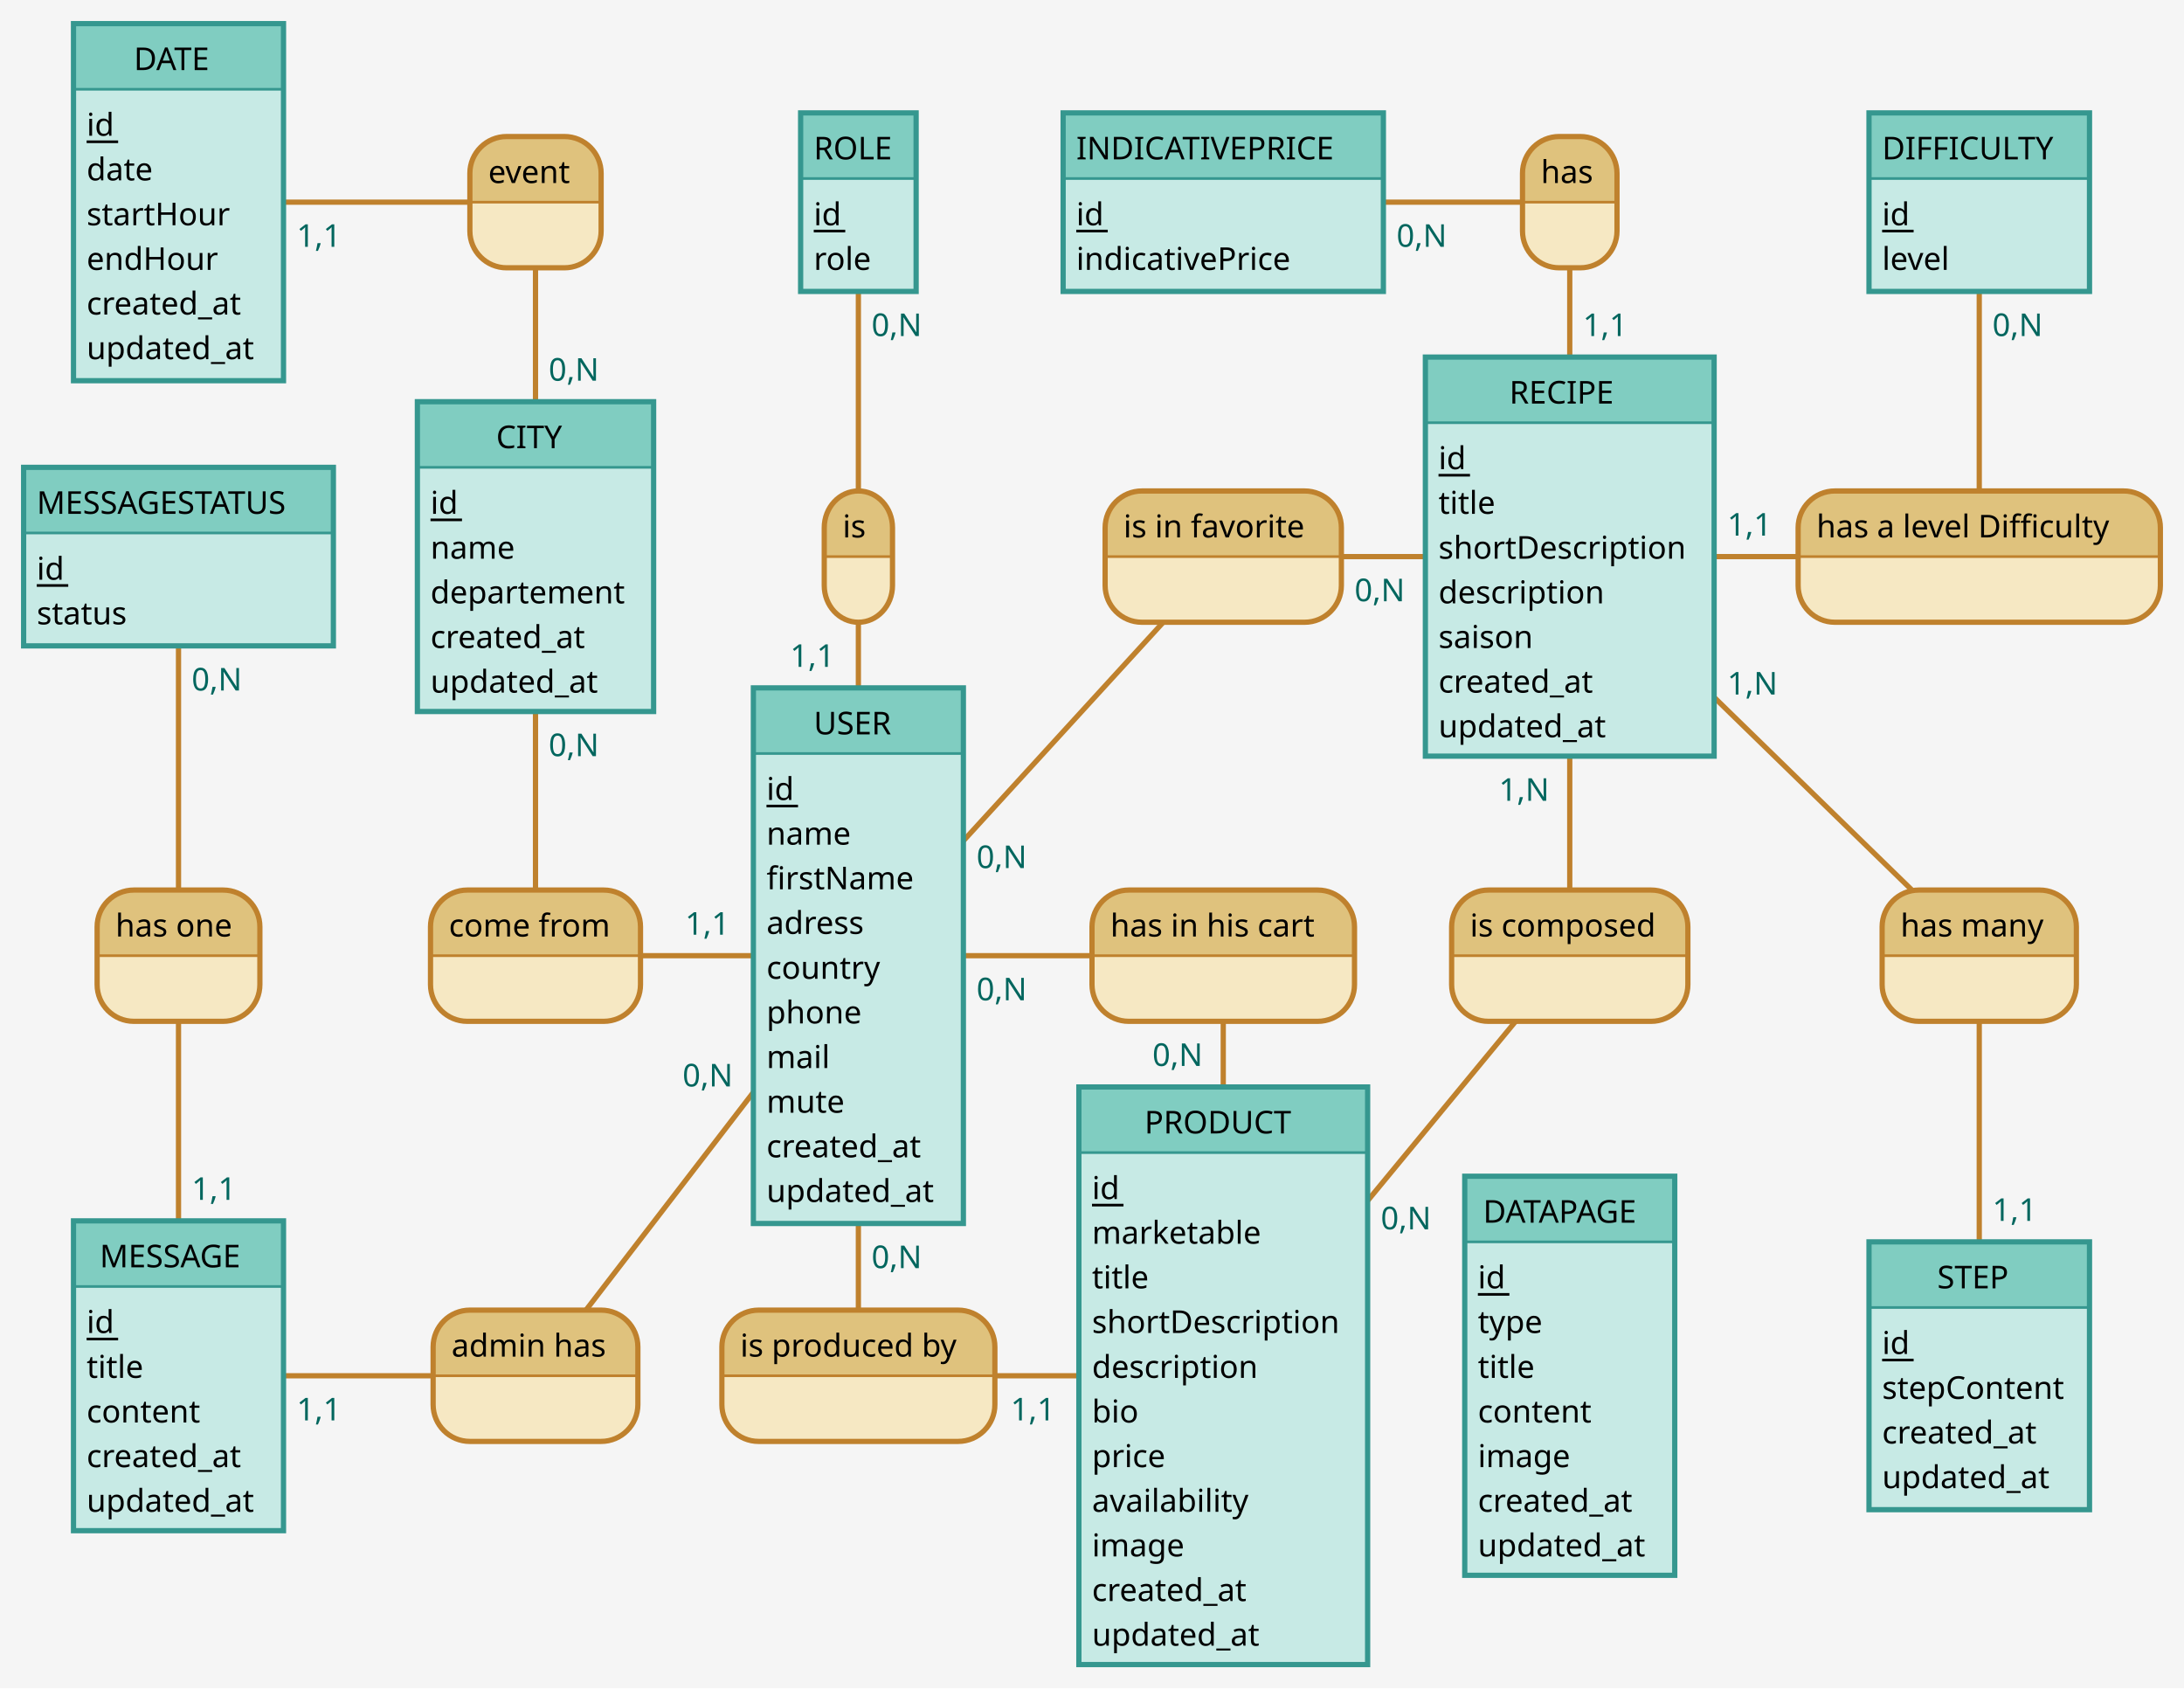
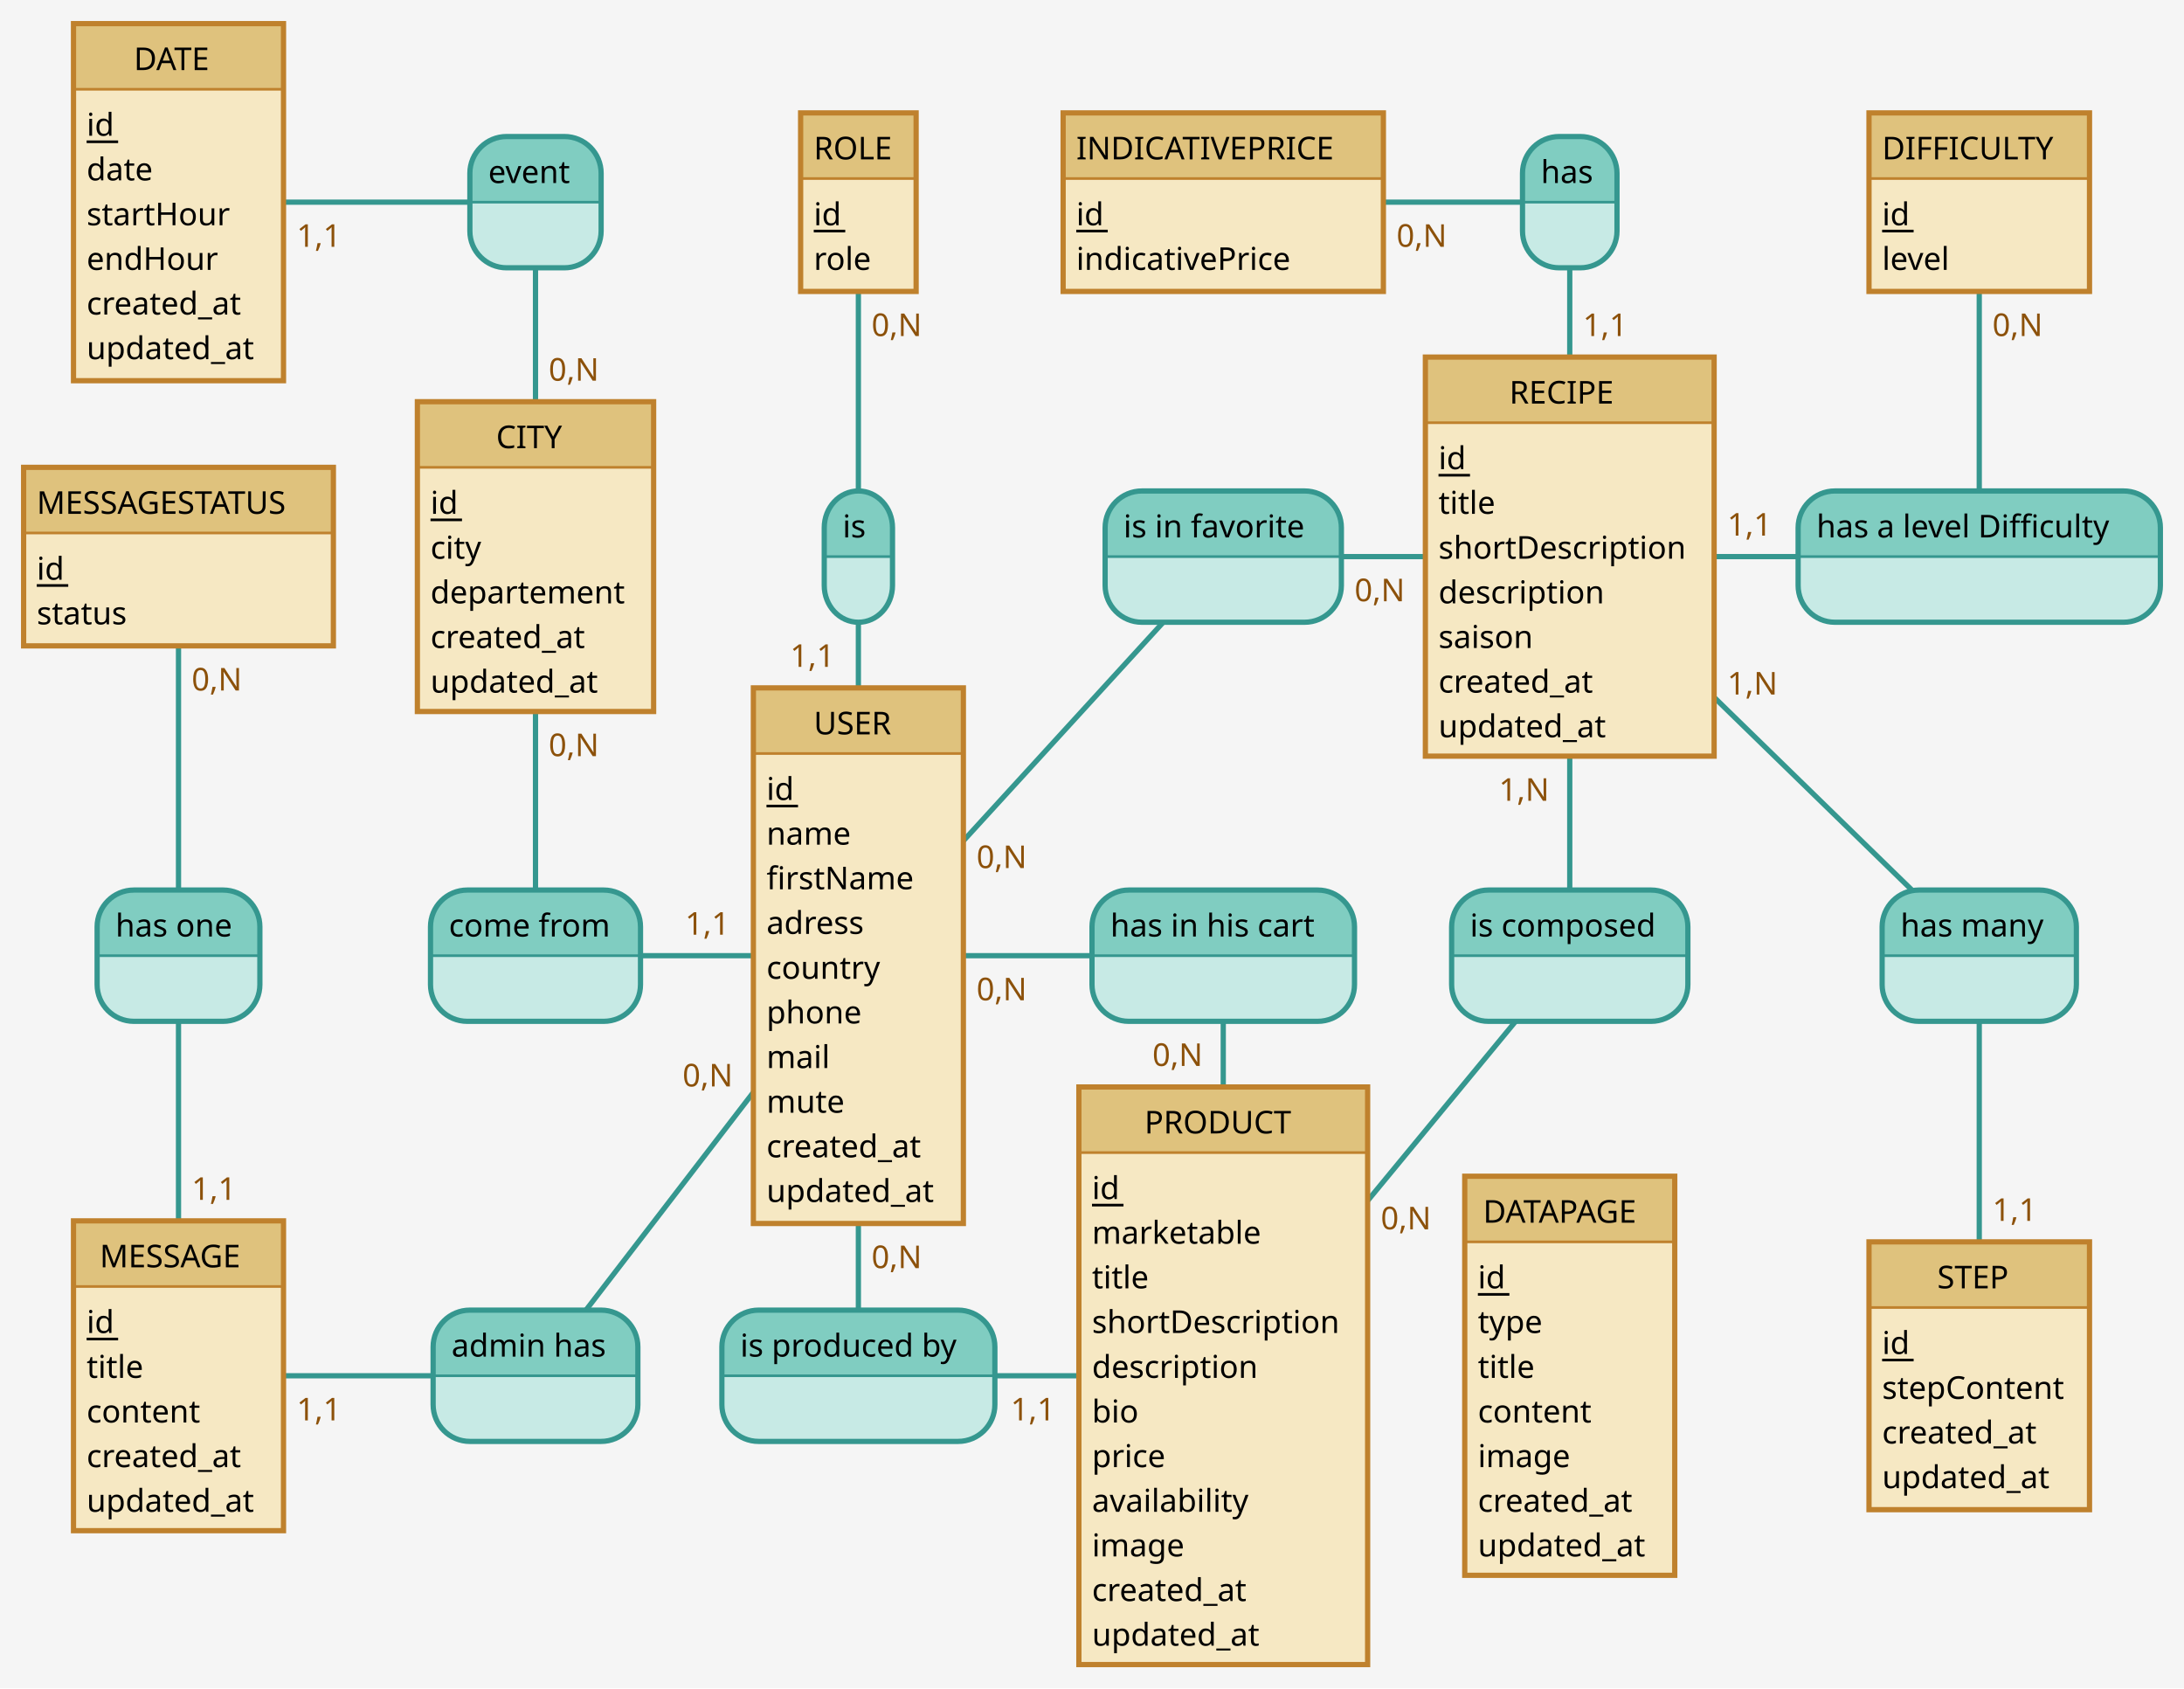
<svg xmlns="http://www.w3.org/2000/svg" width="832" height="643" view_box="0 0 832 643">\n\n<rect id="frame" x="0" y="0" width="832" height="643" fill="#f5f5f5" stroke="none" stroke-width="0" />
-   <line x1="204" y1="212" x2="204" y2="364" stroke="#bf812d" stroke-width="2" />
-   <text x="209.0" y="288" fill="#01665e" font-family="Verdana" font-size="12">0,N</text>
-   <line x1="327" y1="364" x2="204" y2="364" stroke="#bf812d" stroke-width="2" />
-   <text x="261" y="356.0" fill="#01665e" font-family="Verdana" font-size="12">1,1</text>
+   <line x1="204" y1="212" x2="204" y2="364" stroke="#35978f" stroke-width="2" />
+   <text x="209.0" y="288" fill="#8c510a" font-family="Verdana" font-size="12">0,N</text>
+   <line x1="327" y1="364" x2="204" y2="364" stroke="#35978f" stroke-width="2" />
+   <text x="261" y="356.0" fill="#8c510a" font-family="Verdana" font-size="12">1,1</text>
  <g id="association-come from">
-     <path d="M 230 339 a 14 14 90 0 1 14 14 V 364 h -80 V 353 a 14 14 90 0 1 14 -14" fill="#dfc27d" stroke="#dfc27d" stroke-width="0" />
-     <path d="M 244 364.0 v 11 a 14 14 90 0 1 -14 14 H 178 a 14 14 90 0 1 -14 -14 V 364.0 H 80" fill="#f6e8c3" stroke="#f6e8c3" stroke-width="0" />
-     <rect x="164" y="339" width="80" height="50" fill="none" rx="14" stroke="#bf812d" stroke-width="2" />
-     <line x1="164" y1="364" x2="244" y2="364" stroke="#bf812d" stroke-width="1" />
+     <path d="M 230 339 a 14 14 90 0 1 14 14 V 364 h -80 V 353 a 14 14 90 0 1 14 -14" fill="#80cdc1" stroke="#80cdc1" stroke-width="0" />
+     <path d="M 244 364.0 v 11 a 14 14 90 0 1 -14 14 H 178 a 14 14 90 0 1 -14 -14 V 364.0 H 80" fill="#c7eae5" stroke="#c7eae5" stroke-width="0" />
+     <rect x="164" y="339" width="80" height="50" fill="none" rx="14" stroke="#35978f" stroke-width="2" />
+     <line x1="164" y1="364" x2="244" y2="364" stroke="#35978f" stroke-width="1" />
    <text x="171" y="356.7" fill="#000000" font-family="Verdana" font-size="12">come from</text>
  </g>
-   <line x1="68" y1="212" x2="68" y2="364" stroke="#bf812d" stroke-width="2" />
-   <text x="73.0" y="263" fill="#01665e" font-family="Verdana" font-size="12">0,N</text>
-   <line x1="68" y1="524" x2="68" y2="364" stroke="#bf812d" stroke-width="2" />
-   <text x="73.0" y="457" fill="#01665e" font-family="Verdana" font-size="12">1,1</text>
+   <line x1="68" y1="212" x2="68" y2="364" stroke="#35978f" stroke-width="2" />
+   <text x="73.0" y="263" fill="#8c510a" font-family="Verdana" font-size="12">0,N</text>
+   <line x1="68" y1="524" x2="68" y2="364" stroke="#35978f" stroke-width="2" />
+   <text x="73.0" y="457" fill="#8c510a" font-family="Verdana" font-size="12">1,1</text>
  <g id="association-has one">
-     <path d="M 85 339 a 14 14 90 0 1 14 14 V 364 h -62 V 353 a 14 14 90 0 1 14 -14" fill="#dfc27d" stroke="#dfc27d" stroke-width="0" />
-     <path d="M 99 364.0 v 11 a 14 14 90 0 1 -14 14 H 51 a 14 14 90 0 1 -14 -14 V 364.0 H 62" fill="#f6e8c3" stroke="#f6e8c3" stroke-width="0" />
-     <rect x="37" y="339" width="62" height="50" fill="none" rx="14" stroke="#bf812d" stroke-width="2" />
-     <line x1="37" y1="364" x2="99" y2="364" stroke="#bf812d" stroke-width="1" />
+     <path d="M 85 339 a 14 14 90 0 1 14 14 V 364 h -62 V 353 a 14 14 90 0 1 14 -14" fill="#80cdc1" stroke="#80cdc1" stroke-width="0" />
+     <path d="M 99 364.0 v 11 a 14 14 90 0 1 -14 14 H 51 a 14 14 90 0 1 -14 -14 V 364.0 H 62" fill="#c7eae5" stroke="#c7eae5" stroke-width="0" />
+     <rect x="37" y="339" width="62" height="50" fill="none" rx="14" stroke="#35978f" stroke-width="2" />
+     <line x1="37" y1="364" x2="99" y2="364" stroke="#35978f" stroke-width="1" />
    <text x="44" y="356.7" fill="#000000" font-family="Verdana" font-size="12">has one</text>
  </g>
-   <line x1="598" y1="212" x2="598" y2="364" stroke="#bf812d" stroke-width="2" />
-   <text x="571.0" y="305" fill="#01665e" font-family="Verdana" font-size="12">1,N</text>
-   <line x1="466" y1="524" x2="598" y2="364" stroke="#bf812d" stroke-width="2" />
-   <text x="526" y="468.217" fill="#01665e" font-family="Verdana" font-size="12">0,N</text>
+   <line x1="598" y1="212" x2="598" y2="364" stroke="#35978f" stroke-width="2" />
+   <text x="571.0" y="305" fill="#8c510a" font-family="Verdana" font-size="12">1,N</text>
+   <line x1="466" y1="524" x2="598" y2="364" stroke="#35978f" stroke-width="2" />
+   <text x="526" y="468.217" fill="#8c510a" font-family="Verdana" font-size="12">0,N</text>
  <g id="association-is composed">
-     <path d="M 629 339 a 14 14 90 0 1 14 14 V 364 h -90 V 353 a 14 14 90 0 1 14 -14" fill="#dfc27d" stroke="#dfc27d" stroke-width="0" />
-     <path d="M 643 364.0 v 11 a 14 14 90 0 1 -14 14 H 567 a 14 14 90 0 1 -14 -14 V 364.0 H 90" fill="#f6e8c3" stroke="#f6e8c3" stroke-width="0" />
-     <rect x="553" y="339" width="90" height="50" fill="none" rx="14" stroke="#bf812d" stroke-width="2" />
-     <line x1="553" y1="364" x2="643" y2="364" stroke="#bf812d" stroke-width="1" />
+     <path d="M 629 339 a 14 14 90 0 1 14 14 V 364 h -90 V 353 a 14 14 90 0 1 14 -14" fill="#80cdc1" stroke="#80cdc1" stroke-width="0" />
+     <path d="M 643 364.0 v 11 a 14 14 90 0 1 -14 14 H 567 a 14 14 90 0 1 -14 -14 V 364.0 H 90" fill="#c7eae5" stroke="#c7eae5" stroke-width="0" />
+     <rect x="553" y="339" width="90" height="50" fill="none" rx="14" stroke="#35978f" stroke-width="2" />
+     <line x1="553" y1="364" x2="643" y2="364" stroke="#35978f" stroke-width="1" />
    <text x="560" y="356.7" fill="#000000" font-family="Verdana" font-size="12">is composed</text>
  </g>
-   <line x1="327" y1="364" x2="327" y2="524" stroke="#bf812d" stroke-width="2" />
-   <text x="332.0" y="483" fill="#01665e" font-family="Verdana" font-size="12">0,N</text>
-   <line x1="466" y1="524" x2="327" y2="524" stroke="#bf812d" stroke-width="2" />
-   <text x="385" y="541.0" fill="#01665e" font-family="Verdana" font-size="12">1,1</text>
+   <line x1="327" y1="364" x2="327" y2="524" stroke="#35978f" stroke-width="2" />
+   <text x="332.0" y="483" fill="#8c510a" font-family="Verdana" font-size="12">0,N</text>
+   <line x1="466" y1="524" x2="327" y2="524" stroke="#35978f" stroke-width="2" />
+   <text x="385" y="541.0" fill="#8c510a" font-family="Verdana" font-size="12">1,1</text>
  <g id="association-is produced by">
-     <path d="M 365 499 a 14 14 90 0 1 14 14 V 524 h -104 V 513 a 14 14 90 0 1 14 -14" fill="#dfc27d" stroke="#dfc27d" stroke-width="0" />
-     <path d="M 379 524.0 v 11 a 14 14 90 0 1 -14 14 H 289 a 14 14 90 0 1 -14 -14 V 524.0 H 104" fill="#f6e8c3" stroke="#f6e8c3" stroke-width="0" />
-     <rect x="275" y="499" width="104" height="50" fill="none" rx="14" stroke="#bf812d" stroke-width="2" />
-     <line x1="275" y1="524" x2="379" y2="524" stroke="#bf812d" stroke-width="1" />
+     <path d="M 365 499 a 14 14 90 0 1 14 14 V 524 h -104 V 513 a 14 14 90 0 1 14 -14" fill="#80cdc1" stroke="#80cdc1" stroke-width="0" />
+     <path d="M 379 524.0 v 11 a 14 14 90 0 1 -14 14 H 289 a 14 14 90 0 1 -14 -14 V 524.0 H 104" fill="#c7eae5" stroke="#c7eae5" stroke-width="0" />
+     <rect x="275" y="499" width="104" height="50" fill="none" rx="14" stroke="#35978f" stroke-width="2" />
+     <line x1="275" y1="524" x2="379" y2="524" stroke="#35978f" stroke-width="1" />
    <text x="282" y="516.7" fill="#000000" font-family="Verdana" font-size="12">is produced by</text>
  </g>
-   <line x1="754" y1="77" x2="754" y2="212" stroke="#bf812d" stroke-width="2" />
-   <text x="759.0" y="128" fill="#01665e" font-family="Verdana" font-size="12">0,N</text>
-   <line x1="598" y1="212" x2="754" y2="212" stroke="#bf812d" stroke-width="2" />
-   <text x="658" y="204.0" fill="#01665e" font-family="Verdana" font-size="12">1,1</text>
+   <line x1="754" y1="77" x2="754" y2="212" stroke="#35978f" stroke-width="2" />
+   <text x="759.0" y="128" fill="#8c510a" font-family="Verdana" font-size="12">0,N</text>
+   <line x1="598" y1="212" x2="754" y2="212" stroke="#35978f" stroke-width="2" />
+   <text x="658" y="204.0" fill="#8c510a" font-family="Verdana" font-size="12">1,1</text>
  <g id="association-has a level Difficulty">
-     <path d="M 809 187 a 14 14 90 0 1 14 14 V 212 h -138 V 201 a 14 14 90 0 1 14 -14" fill="#dfc27d" stroke="#dfc27d" stroke-width="0" />
-     <path d="M 823 212.0 v 11 a 14 14 90 0 1 -14 14 H 699 a 14 14 90 0 1 -14 -14 V 212.0 H 138" fill="#f6e8c3" stroke="#f6e8c3" stroke-width="0" />
-     <rect x="685" y="187" width="138" height="50" fill="none" rx="14" stroke="#bf812d" stroke-width="2" />
-     <line x1="685" y1="212" x2="823" y2="212" stroke="#bf812d" stroke-width="1" />
+     <path d="M 809 187 a 14 14 90 0 1 14 14 V 212 h -138 V 201 a 14 14 90 0 1 14 -14" fill="#80cdc1" stroke="#80cdc1" stroke-width="0" />
+     <path d="M 823 212.0 v 11 a 14 14 90 0 1 -14 14 H 699 a 14 14 90 0 1 -14 -14 V 212.0 H 138" fill="#c7eae5" stroke="#c7eae5" stroke-width="0" />
+     <rect x="685" y="187" width="138" height="50" fill="none" rx="14" stroke="#35978f" stroke-width="2" />
+     <line x1="685" y1="212" x2="823" y2="212" stroke="#35978f" stroke-width="1" />
    <text x="692" y="204.7" fill="#000000" font-family="Verdana" font-size="12">has a level Difficulty</text>
  </g>
-   <line x1="327" y1="77" x2="327" y2="212" stroke="#bf812d" stroke-width="2" />
-   <text x="332.0" y="128" fill="#01665e" font-family="Verdana" font-size="12">0,N</text>
-   <line x1="327" y1="364" x2="327" y2="212" stroke="#bf812d" stroke-width="2" />
-   <text x="301.0" y="254" fill="#01665e" font-family="Verdana" font-size="12">1,1</text>
+   <line x1="327" y1="77" x2="327" y2="212" stroke="#35978f" stroke-width="2" />
+   <text x="332.0" y="128" fill="#8c510a" font-family="Verdana" font-size="12">0,N</text>
+   <line x1="327" y1="364" x2="327" y2="212" stroke="#35978f" stroke-width="2" />
+   <text x="301.0" y="254" fill="#8c510a" font-family="Verdana" font-size="12">1,1</text>
  <g id="association-is">
-     <path d="M 326 187 a 14 14 90 0 1 14 14 V 212 h -26 V 201 a 14 14 90 0 1 14 -14" fill="#dfc27d" stroke="#dfc27d" stroke-width="0" />
-     <path d="M 340 212.0 v 11 a 14 14 90 0 1 -14 14 H 328 a 14 14 90 0 1 -14 -14 V 212.0 H 26" fill="#f6e8c3" stroke="#f6e8c3" stroke-width="0" />
-     <rect x="314" y="187" width="26" height="50" fill="none" rx="14" stroke="#bf812d" stroke-width="2" />
-     <line x1="314" y1="212" x2="340" y2="212" stroke="#bf812d" stroke-width="1" />
+     <path d="M 326 187 a 14 14 90 0 1 14 14 V 212 h -26 V 201 a 14 14 90 0 1 14 -14" fill="#80cdc1" stroke="#80cdc1" stroke-width="0" />
+     <path d="M 340 212.0 v 11 a 14 14 90 0 1 -14 14 H 328 a 14 14 90 0 1 -14 -14 V 212.0 H 26" fill="#c7eae5" stroke="#c7eae5" stroke-width="0" />
+     <rect x="314" y="187" width="26" height="50" fill="none" rx="14" stroke="#35978f" stroke-width="2" />
+     <line x1="314" y1="212" x2="340" y2="212" stroke="#35978f" stroke-width="1" />
    <text x="321" y="204.7" fill="#000000" font-family="Verdana" font-size="12">is</text>
  </g>
-   <line x1="754" y1="524" x2="754" y2="364" stroke="#bf812d" stroke-width="2" />
-   <text x="759.0" y="465" fill="#01665e" font-family="Verdana" font-size="12">1,1</text>
-   <line x1="598" y1="212" x2="754" y2="364" stroke="#bf812d" stroke-width="2" />
-   <text x="658" y="264.531" fill="#01665e" font-family="Verdana" font-size="12">1,N</text>
+   <line x1="754" y1="524" x2="754" y2="364" stroke="#35978f" stroke-width="2" />
+   <text x="759.0" y="465" fill="#8c510a" font-family="Verdana" font-size="12">1,1</text>
+   <line x1="598" y1="212" x2="754" y2="364" stroke="#35978f" stroke-width="2" />
+   <text x="658" y="264.531" fill="#8c510a" font-family="Verdana" font-size="12">1,N</text>
  <g id="association-has many">
-     <path d="M 777 339 a 14 14 90 0 1 14 14 V 364 h -74 V 353 a 14 14 90 0 1 14 -14" fill="#dfc27d" stroke="#dfc27d" stroke-width="0" />
-     <path d="M 791 364.0 v 11 a 14 14 90 0 1 -14 14 H 731 a 14 14 90 0 1 -14 -14 V 364.0 H 74" fill="#f6e8c3" stroke="#f6e8c3" stroke-width="0" />
-     <rect x="717" y="339" width="74" height="50" fill="none" rx="14" stroke="#bf812d" stroke-width="2" />
-     <line x1="717" y1="364" x2="791" y2="364" stroke="#bf812d" stroke-width="1" />
+     <path d="M 777 339 a 14 14 90 0 1 14 14 V 364 h -74 V 353 a 14 14 90 0 1 14 -14" fill="#80cdc1" stroke="#80cdc1" stroke-width="0" />
+     <path d="M 791 364.0 v 11 a 14 14 90 0 1 -14 14 H 731 a 14 14 90 0 1 -14 -14 V 364.0 H 74" fill="#c7eae5" stroke="#c7eae5" stroke-width="0" />
+     <rect x="717" y="339" width="74" height="50" fill="none" rx="14" stroke="#35978f" stroke-width="2" />
+     <line x1="717" y1="364" x2="791" y2="364" stroke="#35978f" stroke-width="1" />
    <text x="724" y="356.7" fill="#000000" font-family="Verdana" font-size="12">has many</text>
  </g>
-   <line x1="466" y1="524" x2="466" y2="364" stroke="#bf812d" stroke-width="2" />
-   <text x="439.0" y="406" fill="#01665e" font-family="Verdana" font-size="12">0,N</text>
-   <line x1="327" y1="364" x2="466" y2="364" stroke="#bf812d" stroke-width="2" />
-   <text x="372" y="381.0" fill="#01665e" font-family="Verdana" font-size="12">0,N</text>
+   <line x1="466" y1="524" x2="466" y2="364" stroke="#35978f" stroke-width="2" />
+   <text x="439.0" y="406" fill="#8c510a" font-family="Verdana" font-size="12">0,N</text>
+   <line x1="327" y1="364" x2="466" y2="364" stroke="#35978f" stroke-width="2" />
+   <text x="372" y="381.0" fill="#8c510a" font-family="Verdana" font-size="12">0,N</text>
  <g id="association-has in his cart">
-     <path d="M 502 339 a 14 14 90 0 1 14 14 V 364 h -100 V 353 a 14 14 90 0 1 14 -14" fill="#dfc27d" stroke="#dfc27d" stroke-width="0" />
-     <path d="M 516 364.0 v 11 a 14 14 90 0 1 -14 14 H 430 a 14 14 90 0 1 -14 -14 V 364.0 H 100" fill="#f6e8c3" stroke="#f6e8c3" stroke-width="0" />
-     <rect x="416" y="339" width="100" height="50" fill="none" rx="14" stroke="#bf812d" stroke-width="2" />
-     <line x1="416" y1="364" x2="516" y2="364" stroke="#bf812d" stroke-width="1" />
+     <path d="M 502 339 a 14 14 90 0 1 14 14 V 364 h -100 V 353 a 14 14 90 0 1 14 -14" fill="#80cdc1" stroke="#80cdc1" stroke-width="0" />
+     <path d="M 516 364.0 v 11 a 14 14 90 0 1 -14 14 H 430 a 14 14 90 0 1 -14 -14 V 364.0 H 100" fill="#c7eae5" stroke="#c7eae5" stroke-width="0" />
+     <rect x="416" y="339" width="100" height="50" fill="none" rx="14" stroke="#35978f" stroke-width="2" />
+     <line x1="416" y1="364" x2="516" y2="364" stroke="#35978f" stroke-width="1" />
    <text x="423" y="356.7" fill="#000000" font-family="Verdana" font-size="12">has in his cart</text>
  </g>
-   <line x1="598" y1="212" x2="466" y2="212" stroke="#bf812d" stroke-width="2" />
-   <text x="516" y="229.0" fill="#01665e" font-family="Verdana" font-size="12">0,N</text>
-   <line x1="327" y1="364" x2="466" y2="212" stroke="#bf812d" stroke-width="2" />
-   <text x="372" y="330.634" fill="#01665e" font-family="Verdana" font-size="12">0,N</text>
+   <line x1="598" y1="212" x2="466" y2="212" stroke="#35978f" stroke-width="2" />
+   <text x="516" y="229.0" fill="#8c510a" font-family="Verdana" font-size="12">0,N</text>
+   <line x1="327" y1="364" x2="466" y2="212" stroke="#35978f" stroke-width="2" />
+   <text x="372" y="330.634" fill="#8c510a" font-family="Verdana" font-size="12">0,N</text>
  <g id="association-is in favorite">
-     <path d="M 497 187 a 14 14 90 0 1 14 14 V 212 h -90 V 201 a 14 14 90 0 1 14 -14" fill="#dfc27d" stroke="#dfc27d" stroke-width="0" />
-     <path d="M 511 212.0 v 11 a 14 14 90 0 1 -14 14 H 435 a 14 14 90 0 1 -14 -14 V 212.0 H 90" fill="#f6e8c3" stroke="#f6e8c3" stroke-width="0" />
-     <rect x="421" y="187" width="90" height="50" fill="none" rx="14" stroke="#bf812d" stroke-width="2" />
-     <line x1="421" y1="212" x2="511" y2="212" stroke="#bf812d" stroke-width="1" />
+     <path d="M 497 187 a 14 14 90 0 1 14 14 V 212 h -90 V 201 a 14 14 90 0 1 14 -14" fill="#80cdc1" stroke="#80cdc1" stroke-width="0" />
+     <path d="M 511 212.0 v 11 a 14 14 90 0 1 -14 14 H 435 a 14 14 90 0 1 -14 -14 V 212.0 H 90" fill="#c7eae5" stroke="#c7eae5" stroke-width="0" />
+     <rect x="421" y="187" width="90" height="50" fill="none" rx="14" stroke="#35978f" stroke-width="2" />
+     <line x1="421" y1="212" x2="511" y2="212" stroke="#35978f" stroke-width="1" />
    <text x="428" y="204.7" fill="#000000" font-family="Verdana" font-size="12">is in favorite</text>
  </g>
-   <line x1="68" y1="524" x2="204" y2="524" stroke="#bf812d" stroke-width="2" />
-   <text x="113" y="541.0" fill="#01665e" font-family="Verdana" font-size="12">1,1</text>
-   <line x1="327" y1="364" x2="204" y2="524" stroke="#bf812d" stroke-width="2" />
-   <text x="260" y="413.807" fill="#01665e" font-family="Verdana" font-size="12">0,N</text>
+   <line x1="68" y1="524" x2="204" y2="524" stroke="#35978f" stroke-width="2" />
+   <text x="113" y="541.0" fill="#8c510a" font-family="Verdana" font-size="12">1,1</text>
+   <line x1="327" y1="364" x2="204" y2="524" stroke="#35978f" stroke-width="2" />
+   <text x="260" y="413.807" fill="#8c510a" font-family="Verdana" font-size="12">0,N</text>
  <g id="association-admin has">
-     <path d="M 229 499 a 14 14 90 0 1 14 14 V 524 h -78 V 513 a 14 14 90 0 1 14 -14" fill="#dfc27d" stroke="#dfc27d" stroke-width="0" />
-     <path d="M 243 524.0 v 11 a 14 14 90 0 1 -14 14 H 179 a 14 14 90 0 1 -14 -14 V 524.0 H 78" fill="#f6e8c3" stroke="#f6e8c3" stroke-width="0" />
-     <rect x="165" y="499" width="78" height="50" fill="none" rx="14" stroke="#bf812d" stroke-width="2" />
-     <line x1="165" y1="524" x2="243" y2="524" stroke="#bf812d" stroke-width="1" />
+     <path d="M 229 499 a 14 14 90 0 1 14 14 V 524 h -78 V 513 a 14 14 90 0 1 14 -14" fill="#80cdc1" stroke="#80cdc1" stroke-width="0" />
+     <path d="M 243 524.0 v 11 a 14 14 90 0 1 -14 14 H 179 a 14 14 90 0 1 -14 -14 V 524.0 H 78" fill="#c7eae5" stroke="#c7eae5" stroke-width="0" />
+     <rect x="165" y="499" width="78" height="50" fill="none" rx="14" stroke="#35978f" stroke-width="2" />
+     <line x1="165" y1="524" x2="243" y2="524" stroke="#35978f" stroke-width="1" />
    <text x="172" y="516.7" fill="#000000" font-family="Verdana" font-size="12">admin has</text>
  </g>
-   <line x1="598" y1="212" x2="598" y2="77" stroke="#bf812d" stroke-width="2" />
-   <text x="603.0" y="128" fill="#01665e" font-family="Verdana" font-size="12">1,1</text>
-   <line x1="466" y1="77" x2="598" y2="77" stroke="#bf812d" stroke-width="2" />
-   <text x="532" y="94.0" fill="#01665e" font-family="Verdana" font-size="12">0,N</text>
+   <line x1="598" y1="212" x2="598" y2="77" stroke="#35978f" stroke-width="2" />
+   <text x="603.0" y="128" fill="#8c510a" font-family="Verdana" font-size="12">1,1</text>
+   <line x1="466" y1="77" x2="598" y2="77" stroke="#35978f" stroke-width="2" />
+   <text x="532" y="94.0" fill="#8c510a" font-family="Verdana" font-size="12">0,N</text>
  <g id="association-has">
-     <path d="M 602 52 a 14 14 90 0 1 14 14 V 77 h -36 V 66 a 14 14 90 0 1 14 -14" fill="#dfc27d" stroke="#dfc27d" stroke-width="0" />
-     <path d="M 616 77.0 v 11 a 14 14 90 0 1 -14 14 H 594 a 14 14 90 0 1 -14 -14 V 77.0 H 36" fill="#f6e8c3" stroke="#f6e8c3" stroke-width="0" />
-     <rect x="580" y="52" width="36" height="50" fill="none" rx="14" stroke="#bf812d" stroke-width="2" />
-     <line x1="580" y1="77" x2="616" y2="77" stroke="#bf812d" stroke-width="1" />
+     <path d="M 602 52 a 14 14 90 0 1 14 14 V 77 h -36 V 66 a 14 14 90 0 1 14 -14" fill="#80cdc1" stroke="#80cdc1" stroke-width="0" />
+     <path d="M 616 77.0 v 11 a 14 14 90 0 1 -14 14 H 594 a 14 14 90 0 1 -14 -14 V 77.0 H 36" fill="#c7eae5" stroke="#c7eae5" stroke-width="0" />
+     <rect x="580" y="52" width="36" height="50" fill="none" rx="14" stroke="#35978f" stroke-width="2" />
+     <line x1="580" y1="77" x2="616" y2="77" stroke="#35978f" stroke-width="1" />
    <text x="587" y="69.7" fill="#000000" font-family="Verdana" font-size="12">has</text>
  </g>
-   <line x1="68" y1="77" x2="204" y2="77" stroke="#bf812d" stroke-width="2" />
-   <text x="113" y="94.0" fill="#01665e" font-family="Verdana" font-size="12">1,1</text>
-   <line x1="204" y1="212" x2="204" y2="77" stroke="#bf812d" stroke-width="2" />
-   <text x="209.0" y="145" fill="#01665e" font-family="Verdana" font-size="12">0,N</text>
+   <line x1="68" y1="77" x2="204" y2="77" stroke="#35978f" stroke-width="2" />
+   <text x="113" y="94.0" fill="#8c510a" font-family="Verdana" font-size="12">1,1</text>
+   <line x1="204" y1="212" x2="204" y2="77" stroke="#35978f" stroke-width="2" />
+   <text x="209.0" y="145" fill="#8c510a" font-family="Verdana" font-size="12">0,N</text>
  <g id="association-event">
-     <path d="M 215 52 a 14 14 90 0 1 14 14 V 77 h -50 V 66 a 14 14 90 0 1 14 -14" fill="#dfc27d" stroke="#dfc27d" stroke-width="0" />
-     <path d="M 229 77.0 v 11 a 14 14 90 0 1 -14 14 H 193 a 14 14 90 0 1 -14 -14 V 77.0 H 50" fill="#f6e8c3" stroke="#f6e8c3" stroke-width="0" />
-     <rect x="179" y="52" width="50" height="50" fill="none" rx="14" stroke="#bf812d" stroke-width="2" />
-     <line x1="179" y1="77" x2="229" y2="77" stroke="#bf812d" stroke-width="1" />
+     <path d="M 215 52 a 14 14 90 0 1 14 14 V 77 h -50 V 66 a 14 14 90 0 1 14 -14" fill="#80cdc1" stroke="#80cdc1" stroke-width="0" />
+     <path d="M 229 77.0 v 11 a 14 14 90 0 1 -14 14 H 193 a 14 14 90 0 1 -14 -14 V 77.0 H 50" fill="#c7eae5" stroke="#c7eae5" stroke-width="0" />
+     <rect x="179" y="52" width="50" height="50" fill="none" rx="14" stroke="#35978f" stroke-width="2" />
+     <line x1="179" y1="77" x2="229" y2="77" stroke="#35978f" stroke-width="1" />
    <text x="186" y="69.7" fill="#000000" font-family="Verdana" font-size="12">event</text>
  </g>
  <g id="entity-CITY">
    <g id="frame-CITY">
-       <rect x="159" y="153" width="90" height="25" fill="#80cdc1" stroke="#80cdc1" stroke-width="0" />
-       <rect x="159" y="178.0" width="90" height="93" fill="#c7eae5" stroke="#c7eae5" stroke-width="0" />
-       <rect x="159" y="153" width="90" height="118" fill="none" stroke="#35978f" stroke-width="2" />
-       <line x1="159" y1="178" x2="249" y2="178" stroke="#35978f" stroke-width="1" />
+       <rect x="159" y="153" width="90" height="25" fill="#dfc27d" stroke="#dfc27d" stroke-width="0" />
+       <rect x="159" y="178.0" width="90" height="93" fill="#f6e8c3" stroke="#f6e8c3" stroke-width="0" />
+       <rect x="159" y="153" width="90" height="118" fill="none" stroke="#bf812d" stroke-width="2" />
+       <line x1="159" y1="178" x2="249" y2="178" stroke="#bf812d" stroke-width="1" />
    </g>
    <text x="189" y="170.7" fill="#000000" font-family="Verdana" font-size="12">CITY</text>
    <text x="164" y="195.7" fill="#000000" font-family="Verdana" font-size="12">id</text>
    <line x1="164" y1="198" x2="176" y2="198" stroke="#000000" stroke-width="1" />
-     <text x="164" y="212.8" fill="#000000" font-family="Verdana" font-size="12">name</text>
+     <text x="164" y="212.8" fill="#000000" font-family="Verdana" font-size="12">city</text>
    <text x="164" y="229.8" fill="#000000" font-family="Verdana" font-size="12">departement</text>
    <text x="164" y="246.8" fill="#000000" font-family="Verdana" font-size="12">created_at</text>
    <text x="164" y="263.8" fill="#000000" font-family="Verdana" font-size="12">updated_at</text>
  </g>
  <g id="entity-PRODUCT">
    <g id="frame-PRODUCT">
-       <rect x="411" y="414" width="110" height="25" fill="#80cdc1" stroke="#80cdc1" stroke-width="0" />
-       <rect x="411" y="439.0" width="110" height="195" fill="#c7eae5" stroke="#c7eae5" stroke-width="0" />
-       <rect x="411" y="414" width="110" height="220" fill="none" stroke="#35978f" stroke-width="2" />
-       <line x1="411" y1="439" x2="521" y2="439" stroke="#35978f" stroke-width="1" />
+       <rect x="411" y="414" width="110" height="25" fill="#dfc27d" stroke="#dfc27d" stroke-width="0" />
+       <rect x="411" y="439.0" width="110" height="195" fill="#f6e8c3" stroke="#f6e8c3" stroke-width="0" />
+       <rect x="411" y="414" width="110" height="220" fill="none" stroke="#bf812d" stroke-width="2" />
+       <line x1="411" y1="439" x2="521" y2="439" stroke="#bf812d" stroke-width="1" />
    </g>
    <text x="436" y="431.7" fill="#000000" font-family="Verdana" font-size="12">PRODUCT</text>
    <text x="416" y="456.7" fill="#000000" font-family="Verdana" font-size="12">id</text>
    <line x1="416" y1="459" x2="428" y2="459" stroke="#000000" stroke-width="1" />
    <text x="416" y="473.7" fill="#000000" font-family="Verdana" font-size="12">marketable</text>
    <text x="416" y="490.7" fill="#000000" font-family="Verdana" font-size="12">title</text>
    <text x="416" y="507.7" fill="#000000" font-family="Verdana" font-size="12">shortDescription</text>
    <text x="416" y="524.8" fill="#000000" font-family="Verdana" font-size="12">description</text>
    <text x="416" y="541.8" fill="#000000" font-family="Verdana" font-size="12">bio</text>
    <text x="416" y="558.8" fill="#000000" font-family="Verdana" font-size="12">price</text>
    <text x="416" y="575.8" fill="#000000" font-family="Verdana" font-size="12">availability</text>
    <text x="416" y="592.8" fill="#000000" font-family="Verdana" font-size="12">image</text>
    <text x="416" y="609.8" fill="#000000" font-family="Verdana" font-size="12">created_at</text>
    <text x="416" y="626.8" fill="#000000" font-family="Verdana" font-size="12">updated_at</text>
  </g>
  <g id="entity-INDICATIVEPRICE">
    <g id="frame-INDICATIVEPRICE">
-       <rect x="405" y="43" width="122" height="25" fill="#80cdc1" stroke="#80cdc1" stroke-width="0" />
-       <rect x="405" y="68.0" width="122" height="43" fill="#c7eae5" stroke="#c7eae5" stroke-width="0" />
-       <rect x="405" y="43" width="122" height="68" fill="none" stroke="#35978f" stroke-width="2" />
-       <line x1="405" y1="68" x2="527" y2="68" stroke="#35978f" stroke-width="1" />
+       <rect x="405" y="43" width="122" height="25" fill="#dfc27d" stroke="#dfc27d" stroke-width="0" />
+       <rect x="405" y="68.0" width="122" height="43" fill="#f6e8c3" stroke="#f6e8c3" stroke-width="0" />
+       <rect x="405" y="43" width="122" height="68" fill="none" stroke="#bf812d" stroke-width="2" />
+       <line x1="405" y1="68" x2="527" y2="68" stroke="#bf812d" stroke-width="1" />
    </g>
    <text x="410" y="60.7" fill="#000000" font-family="Verdana" font-size="12">INDICATIVEPRICE</text>
    <text x="410" y="85.8" fill="#000000" font-family="Verdana" font-size="12">id</text>
    <line x1="410" y1="88" x2="422" y2="88" stroke="#000000" stroke-width="1" />
    <text x="410" y="102.8" fill="#000000" font-family="Verdana" font-size="12">indicativePrice</text>
  </g>
  <g id="entity-RECIPE">
    <g id="frame-RECIPE">
-       <rect x="543" y="136" width="110" height="25" fill="#80cdc1" stroke="#80cdc1" stroke-width="0" />
-       <rect x="543" y="161.0" width="110" height="127" fill="#c7eae5" stroke="#c7eae5" stroke-width="0" />
-       <rect x="543" y="136" width="110" height="152" fill="none" stroke="#35978f" stroke-width="2" />
-       <line x1="543" y1="161" x2="653" y2="161" stroke="#35978f" stroke-width="1" />
+       <rect x="543" y="136" width="110" height="25" fill="#dfc27d" stroke="#dfc27d" stroke-width="0" />
+       <rect x="543" y="161.0" width="110" height="127" fill="#f6e8c3" stroke="#f6e8c3" stroke-width="0" />
+       <rect x="543" y="136" width="110" height="152" fill="none" stroke="#bf812d" stroke-width="2" />
+       <line x1="543" y1="161" x2="653" y2="161" stroke="#bf812d" stroke-width="1" />
    </g>
    <text x="575" y="153.7" fill="#000000" font-family="Verdana" font-size="12">RECIPE</text>
    <text x="548" y="178.7" fill="#000000" font-family="Verdana" font-size="12">id</text>
    <line x1="548" y1="181" x2="560" y2="181" stroke="#000000" stroke-width="1" />
    <text x="548" y="195.7" fill="#000000" font-family="Verdana" font-size="12">title</text>
    <text x="548" y="212.8" fill="#000000" font-family="Verdana" font-size="12">shortDescription</text>
    <text x="548" y="229.8" fill="#000000" font-family="Verdana" font-size="12">description</text>
    <text x="548" y="246.8" fill="#000000" font-family="Verdana" font-size="12">saison</text>
    <text x="548" y="263.8" fill="#000000" font-family="Verdana" font-size="12">created_at</text>
    <text x="548" y="280.8" fill="#000000" font-family="Verdana" font-size="12">updated_at</text>
  </g>
  <g id="entity-DIFFICULTY">
    <g id="frame-DIFFICULTY">
-       <rect x="712" y="43" width="84" height="25" fill="#80cdc1" stroke="#80cdc1" stroke-width="0" />
-       <rect x="712" y="68.0" width="84" height="43" fill="#c7eae5" stroke="#c7eae5" stroke-width="0" />
-       <rect x="712" y="43" width="84" height="68" fill="none" stroke="#35978f" stroke-width="2" />
-       <line x1="712" y1="68" x2="796" y2="68" stroke="#35978f" stroke-width="1" />
+       <rect x="712" y="43" width="84" height="25" fill="#dfc27d" stroke="#dfc27d" stroke-width="0" />
+       <rect x="712" y="68.0" width="84" height="43" fill="#f6e8c3" stroke="#f6e8c3" stroke-width="0" />
+       <rect x="712" y="43" width="84" height="68" fill="none" stroke="#bf812d" stroke-width="2" />
+       <line x1="712" y1="68" x2="796" y2="68" stroke="#bf812d" stroke-width="1" />
    </g>
    <text x="717" y="60.7" fill="#000000" font-family="Verdana" font-size="12">DIFFICULTY</text>
    <text x="717" y="85.8" fill="#000000" font-family="Verdana" font-size="12">id</text>
    <line x1="717" y1="88" x2="729" y2="88" stroke="#000000" stroke-width="1" />
    <text x="717" y="102.8" fill="#000000" font-family="Verdana" font-size="12">level</text>
  </g>
  <g id="entity-STEP">
    <g id="frame-STEP">
-       <rect x="712" y="473" width="84" height="25" fill="#80cdc1" stroke="#80cdc1" stroke-width="0" />
-       <rect x="712" y="498.0" width="84" height="77" fill="#c7eae5" stroke="#c7eae5" stroke-width="0" />
-       <rect x="712" y="473" width="84" height="102" fill="none" stroke="#35978f" stroke-width="2" />
-       <line x1="712" y1="498" x2="796" y2="498" stroke="#35978f" stroke-width="1" />
+       <rect x="712" y="473" width="84" height="25" fill="#dfc27d" stroke="#dfc27d" stroke-width="0" />
+       <rect x="712" y="498.0" width="84" height="77" fill="#f6e8c3" stroke="#f6e8c3" stroke-width="0" />
+       <rect x="712" y="473" width="84" height="102" fill="none" stroke="#bf812d" stroke-width="2" />
+       <line x1="712" y1="498" x2="796" y2="498" stroke="#bf812d" stroke-width="1" />
    </g>
    <text x="738" y="490.7" fill="#000000" font-family="Verdana" font-size="12">STEP</text>
    <text x="717" y="515.7" fill="#000000" font-family="Verdana" font-size="12">id</text>
    <line x1="717" y1="518" x2="729" y2="518" stroke="#000000" stroke-width="1" />
    <text x="717" y="532.8" fill="#000000" font-family="Verdana" font-size="12">stepContent</text>
    <text x="717" y="549.8" fill="#000000" font-family="Verdana" font-size="12">created_at</text>
    <text x="717" y="566.8" fill="#000000" font-family="Verdana" font-size="12">updated_at</text>
  </g>
  <g id="entity-ROLE">
    <g id="frame-ROLE">
-       <rect x="305" y="43" width="44" height="25" fill="#80cdc1" stroke="#80cdc1" stroke-width="0" />
-       <rect x="305" y="68.0" width="44" height="43" fill="#c7eae5" stroke="#c7eae5" stroke-width="0" />
-       <rect x="305" y="43" width="44" height="68" fill="none" stroke="#35978f" stroke-width="2" />
-       <line x1="305" y1="68" x2="349" y2="68" stroke="#35978f" stroke-width="1" />
+       <rect x="305" y="43" width="44" height="25" fill="#dfc27d" stroke="#dfc27d" stroke-width="0" />
+       <rect x="305" y="68.0" width="44" height="43" fill="#f6e8c3" stroke="#f6e8c3" stroke-width="0" />
+       <rect x="305" y="43" width="44" height="68" fill="none" stroke="#bf812d" stroke-width="2" />
+       <line x1="305" y1="68" x2="349" y2="68" stroke="#bf812d" stroke-width="1" />
    </g>
    <text x="310" y="60.7" fill="#000000" font-family="Verdana" font-size="12">ROLE</text>
    <text x="310" y="85.8" fill="#000000" font-family="Verdana" font-size="12">id</text>
    <line x1="310" y1="88" x2="322" y2="88" stroke="#000000" stroke-width="1" />
    <text x="310" y="102.8" fill="#000000" font-family="Verdana" font-size="12">role</text>
  </g>
  <g id="entity-USER">
    <g id="frame-USER">
-       <rect x="287" y="262" width="80" height="25" fill="#80cdc1" stroke="#80cdc1" stroke-width="0" />
-       <rect x="287" y="287.0" width="80" height="179" fill="#c7eae5" stroke="#c7eae5" stroke-width="0" />
-       <rect x="287" y="262" width="80" height="204" fill="none" stroke="#35978f" stroke-width="2" />
-       <line x1="287" y1="287" x2="367" y2="287" stroke="#35978f" stroke-width="1" />
+       <rect x="287" y="262" width="80" height="25" fill="#dfc27d" stroke="#dfc27d" stroke-width="0" />
+       <rect x="287" y="287.0" width="80" height="179" fill="#f6e8c3" stroke="#f6e8c3" stroke-width="0" />
+       <rect x="287" y="262" width="80" height="204" fill="none" stroke="#bf812d" stroke-width="2" />
+       <line x1="287" y1="287" x2="367" y2="287" stroke="#bf812d" stroke-width="1" />
    </g>
    <text x="310" y="279.7" fill="#000000" font-family="Verdana" font-size="12">USER</text>
    <text x="292" y="304.7" fill="#000000" font-family="Verdana" font-size="12">id</text>
    <line x1="292" y1="307" x2="304" y2="307" stroke="#000000" stroke-width="1" />
    <text x="292" y="321.7" fill="#000000" font-family="Verdana" font-size="12">name</text>
    <text x="292" y="338.7" fill="#000000" font-family="Verdana" font-size="12">firstName</text>
    <text x="292" y="355.7" fill="#000000" font-family="Verdana" font-size="12">adress</text>
    <text x="292" y="372.8" fill="#000000" font-family="Verdana" font-size="12">country</text>
    <text x="292" y="389.8" fill="#000000" font-family="Verdana" font-size="12">phone</text>
    <text x="292" y="406.8" fill="#000000" font-family="Verdana" font-size="12">mail</text>
    <text x="292" y="423.8" fill="#000000" font-family="Verdana" font-size="12">mute</text>
    <text x="292" y="440.8" fill="#000000" font-family="Verdana" font-size="12">created_at</text>
    <text x="292" y="457.8" fill="#000000" font-family="Verdana" font-size="12">updated_at</text>
  </g>
  <g id="entity-MESSAGESTATUS">
    <g id="frame-MESSAGESTATUS">
-       <rect x="9" y="178" width="118" height="25" fill="#80cdc1" stroke="#80cdc1" stroke-width="0" />
-       <rect x="9" y="203.0" width="118" height="43" fill="#c7eae5" stroke="#c7eae5" stroke-width="0" />
-       <rect x="9" y="178" width="118" height="68" fill="none" stroke="#35978f" stroke-width="2" />
-       <line x1="9" y1="203" x2="127" y2="203" stroke="#35978f" stroke-width="1" />
+       <rect x="9" y="178" width="118" height="25" fill="#dfc27d" stroke="#dfc27d" stroke-width="0" />
+       <rect x="9" y="203.0" width="118" height="43" fill="#f6e8c3" stroke="#f6e8c3" stroke-width="0" />
+       <rect x="9" y="178" width="118" height="68" fill="none" stroke="#bf812d" stroke-width="2" />
+       <line x1="9" y1="203" x2="127" y2="203" stroke="#bf812d" stroke-width="1" />
    </g>
    <text x="14" y="195.7" fill="#000000" font-family="Verdana" font-size="12">MESSAGESTATUS</text>
    <text x="14" y="220.8" fill="#000000" font-family="Verdana" font-size="12">id</text>
    <line x1="14" y1="223" x2="26" y2="223" stroke="#000000" stroke-width="1" />
    <text x="14" y="237.8" fill="#000000" font-family="Verdana" font-size="12">status</text>
  </g>
  <g id="entity-DATE">
    <g id="frame-DATE">
-       <rect x="28" y="9" width="80" height="25" fill="#80cdc1" stroke="#80cdc1" stroke-width="0" />
-       <rect x="28" y="34.0" width="80" height="111" fill="#c7eae5" stroke="#c7eae5" stroke-width="0" />
-       <rect x="28" y="9" width="80" height="136" fill="none" stroke="#35978f" stroke-width="2" />
-       <line x1="28" y1="34" x2="108" y2="34" stroke="#35978f" stroke-width="1" />
+       <rect x="28" y="9" width="80" height="25" fill="#dfc27d" stroke="#dfc27d" stroke-width="0" />
+       <rect x="28" y="34.0" width="80" height="111" fill="#f6e8c3" stroke="#f6e8c3" stroke-width="0" />
+       <rect x="28" y="9" width="80" height="136" fill="none" stroke="#bf812d" stroke-width="2" />
+       <line x1="28" y1="34" x2="108" y2="34" stroke="#bf812d" stroke-width="1" />
    </g>
    <text x="51" y="26.7" fill="#000000" font-family="Verdana" font-size="12">DATE</text>
    <text x="33" y="51.7" fill="#000000" font-family="Verdana" font-size="12">id</text>
    <line x1="33" y1="54" x2="45" y2="54" stroke="#000000" stroke-width="1" />
    <text x="33" y="68.7" fill="#000000" font-family="Verdana" font-size="12">date</text>
    <text x="33" y="85.8" fill="#000000" font-family="Verdana" font-size="12">startHour</text>
    <text x="33" y="102.8" fill="#000000" font-family="Verdana" font-size="12">endHour</text>
    <text x="33" y="119.8" fill="#000000" font-family="Verdana" font-size="12">created_at</text>
    <text x="33" y="136.8" fill="#000000" font-family="Verdana" font-size="12">updated_at</text>
  </g>
  <g id="entity-DATAPAGE">
    <g id="frame-DATAPAGE">
-       <rect x="558" y="448" width="80" height="25" fill="#80cdc1" stroke="#80cdc1" stroke-width="0" />
-       <rect x="558" y="473.0" width="80" height="127" fill="#c7eae5" stroke="#c7eae5" stroke-width="0" />
-       <rect x="558" y="448" width="80" height="152" fill="none" stroke="#35978f" stroke-width="2" />
-       <line x1="558" y1="473" x2="638" y2="473" stroke="#35978f" stroke-width="1" />
+       <rect x="558" y="448" width="80" height="25" fill="#dfc27d" stroke="#dfc27d" stroke-width="0" />
+       <rect x="558" y="473.0" width="80" height="127" fill="#f6e8c3" stroke="#f6e8c3" stroke-width="0" />
+       <rect x="558" y="448" width="80" height="152" fill="none" stroke="#bf812d" stroke-width="2" />
+       <line x1="558" y1="473" x2="638" y2="473" stroke="#bf812d" stroke-width="1" />
    </g>
    <text x="565" y="465.7" fill="#000000" font-family="Verdana" font-size="12">DATAPAGE</text>
    <text x="563" y="490.7" fill="#000000" font-family="Verdana" font-size="12">id</text>
    <line x1="563" y1="493" x2="575" y2="493" stroke="#000000" stroke-width="1" />
    <text x="563" y="507.7" fill="#000000" font-family="Verdana" font-size="12">type</text>
    <text x="563" y="524.8" fill="#000000" font-family="Verdana" font-size="12">title</text>
    <text x="563" y="541.8" fill="#000000" font-family="Verdana" font-size="12">content</text>
    <text x="563" y="558.8" fill="#000000" font-family="Verdana" font-size="12">image</text>
    <text x="563" y="575.8" fill="#000000" font-family="Verdana" font-size="12">created_at</text>
    <text x="563" y="592.8" fill="#000000" font-family="Verdana" font-size="12">updated_at</text>
  </g>
  <g id="entity-MESSAGE">
    <g id="frame-MESSAGE">
-       <rect x="28" y="465" width="80" height="25" fill="#80cdc1" stroke="#80cdc1" stroke-width="0" />
-       <rect x="28" y="490.0" width="80" height="93" fill="#c7eae5" stroke="#c7eae5" stroke-width="0" />
-       <rect x="28" y="465" width="80" height="118" fill="none" stroke="#35978f" stroke-width="2" />
-       <line x1="28" y1="490" x2="108" y2="490" stroke="#35978f" stroke-width="1" />
+       <rect x="28" y="465" width="80" height="25" fill="#dfc27d" stroke="#dfc27d" stroke-width="0" />
+       <rect x="28" y="490.0" width="80" height="93" fill="#f6e8c3" stroke="#f6e8c3" stroke-width="0" />
+       <rect x="28" y="465" width="80" height="118" fill="none" stroke="#bf812d" stroke-width="2" />
+       <line x1="28" y1="490" x2="108" y2="490" stroke="#bf812d" stroke-width="1" />
    </g>
    <text x="38" y="482.7" fill="#000000" font-family="Verdana" font-size="12">MESSAGE</text>
    <text x="33" y="507.7" fill="#000000" font-family="Verdana" font-size="12">id</text>
    <line x1="33" y1="510" x2="45" y2="510" stroke="#000000" stroke-width="1" />
    <text x="33" y="524.8" fill="#000000" font-family="Verdana" font-size="12">title</text>
    <text x="33" y="541.8" fill="#000000" font-family="Verdana" font-size="12">content</text>
    <text x="33" y="558.8" fill="#000000" font-family="Verdana" font-size="12">created_at</text>
    <text x="33" y="575.8" fill="#000000" font-family="Verdana" font-size="12">updated_at</text>
  </g>
</svg>
